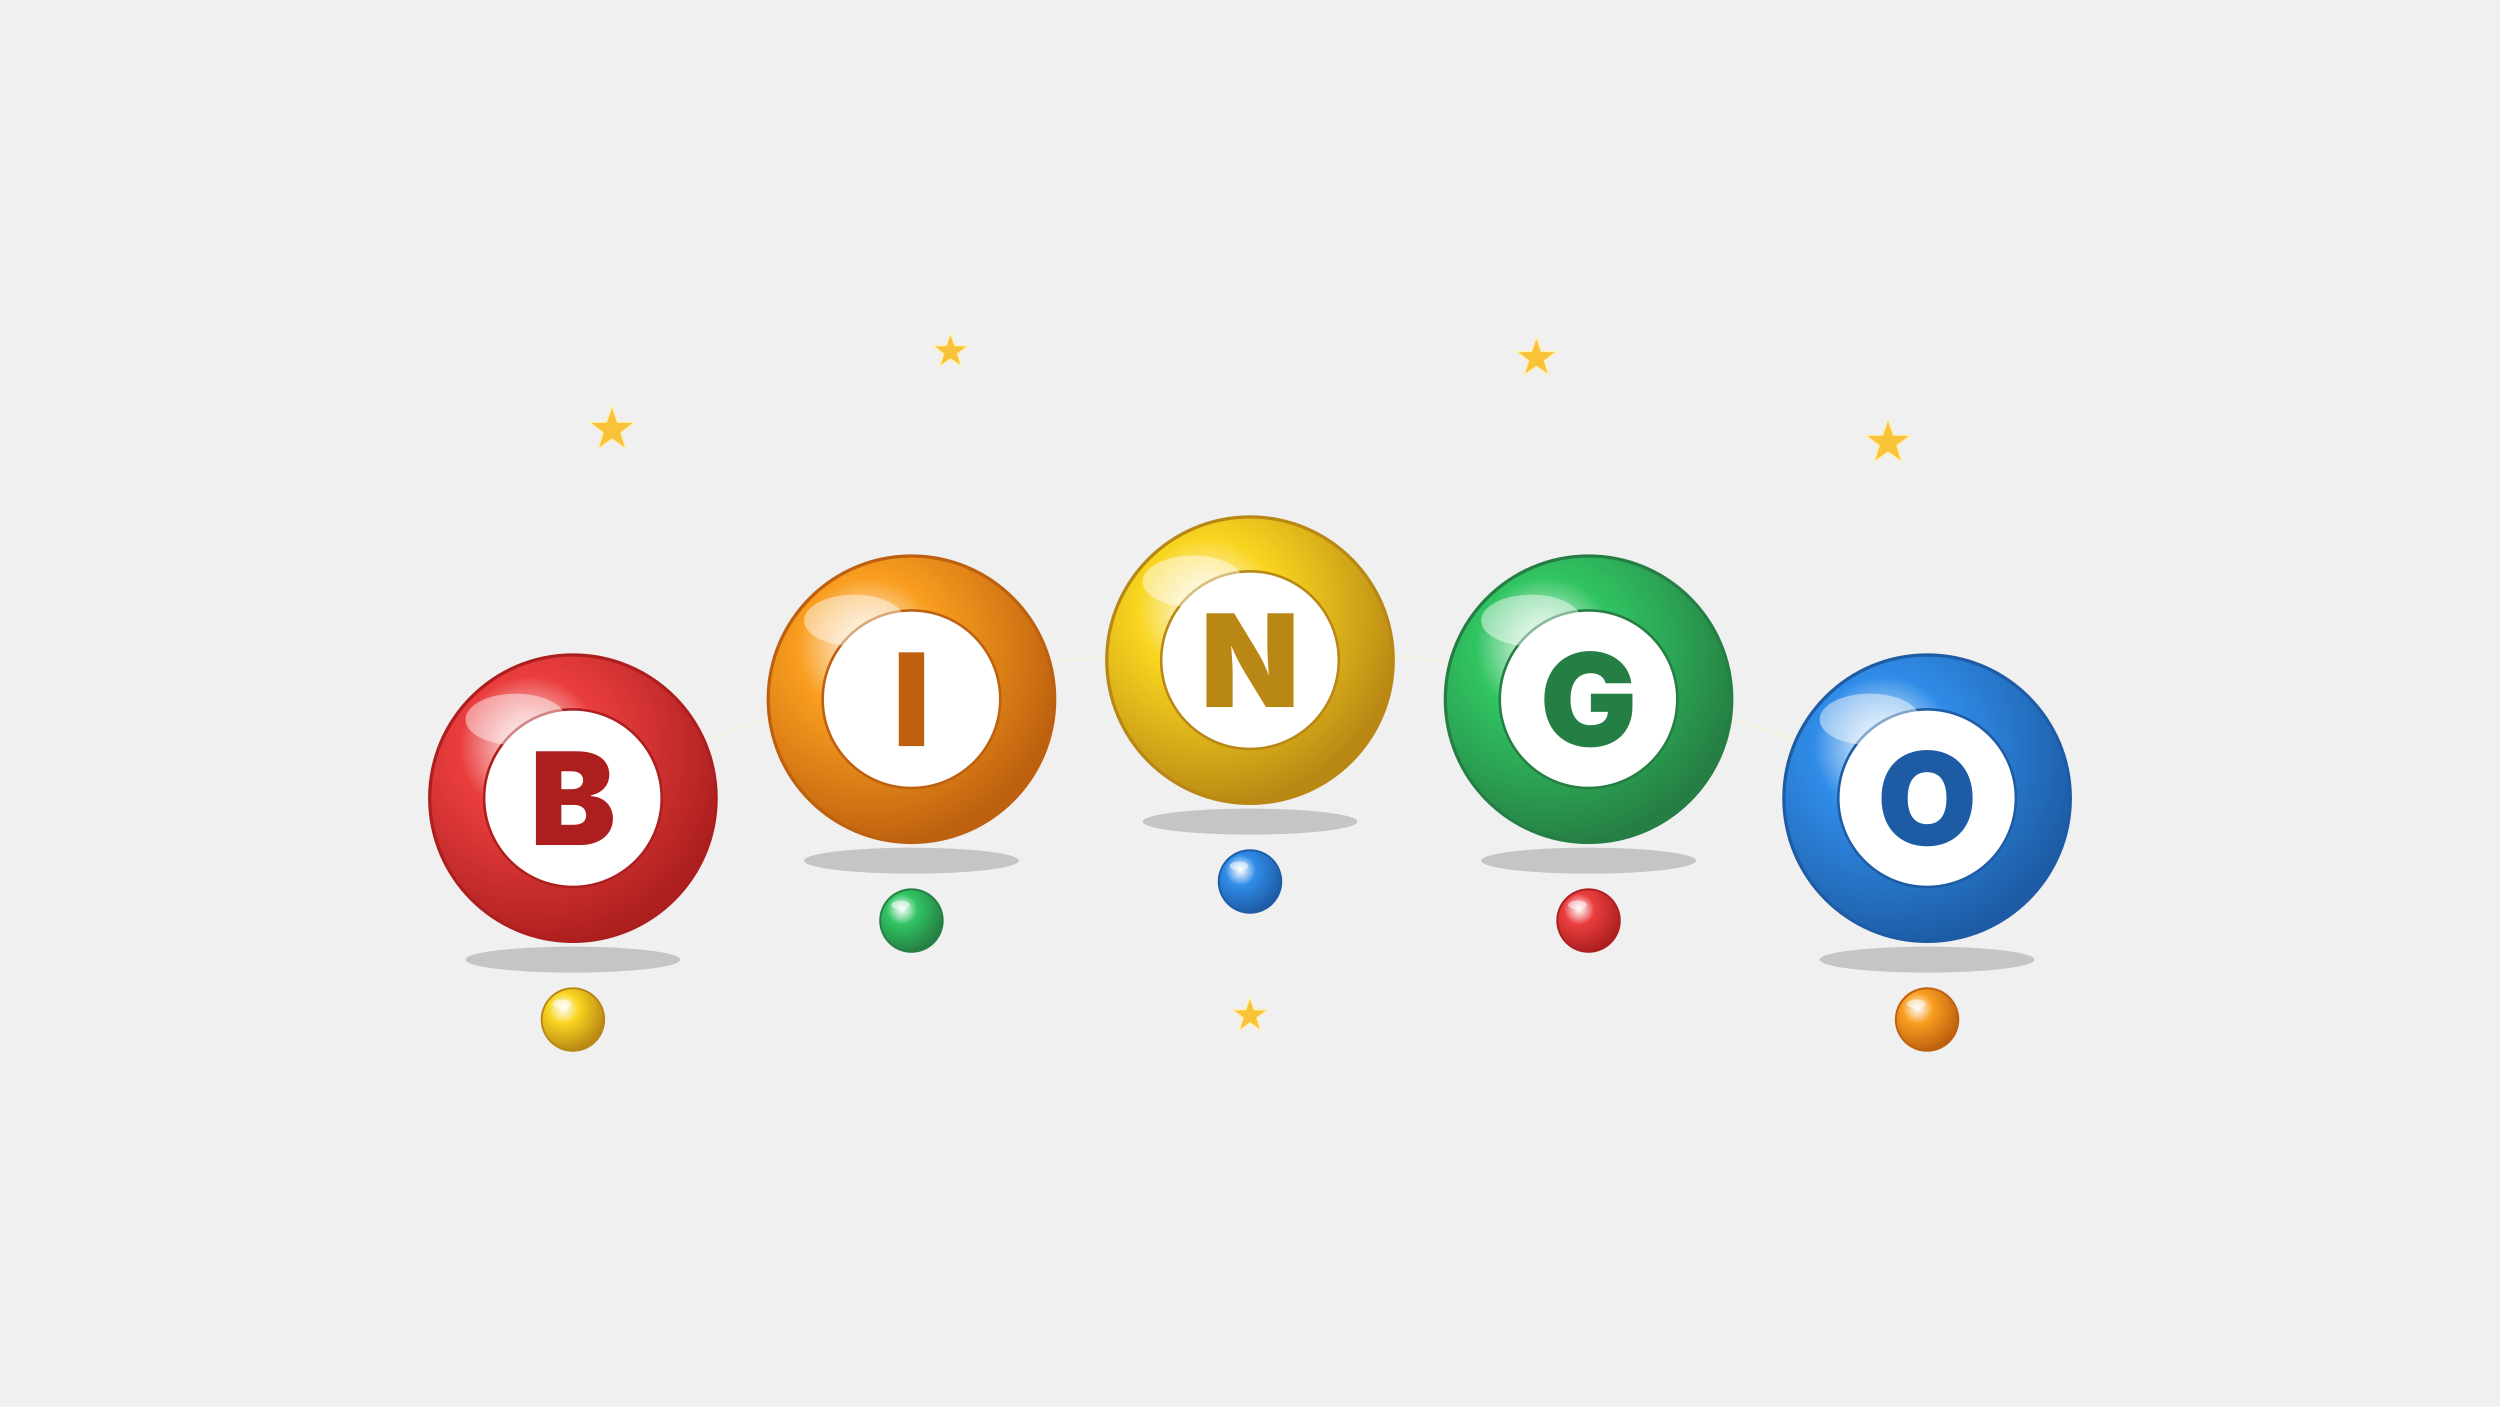
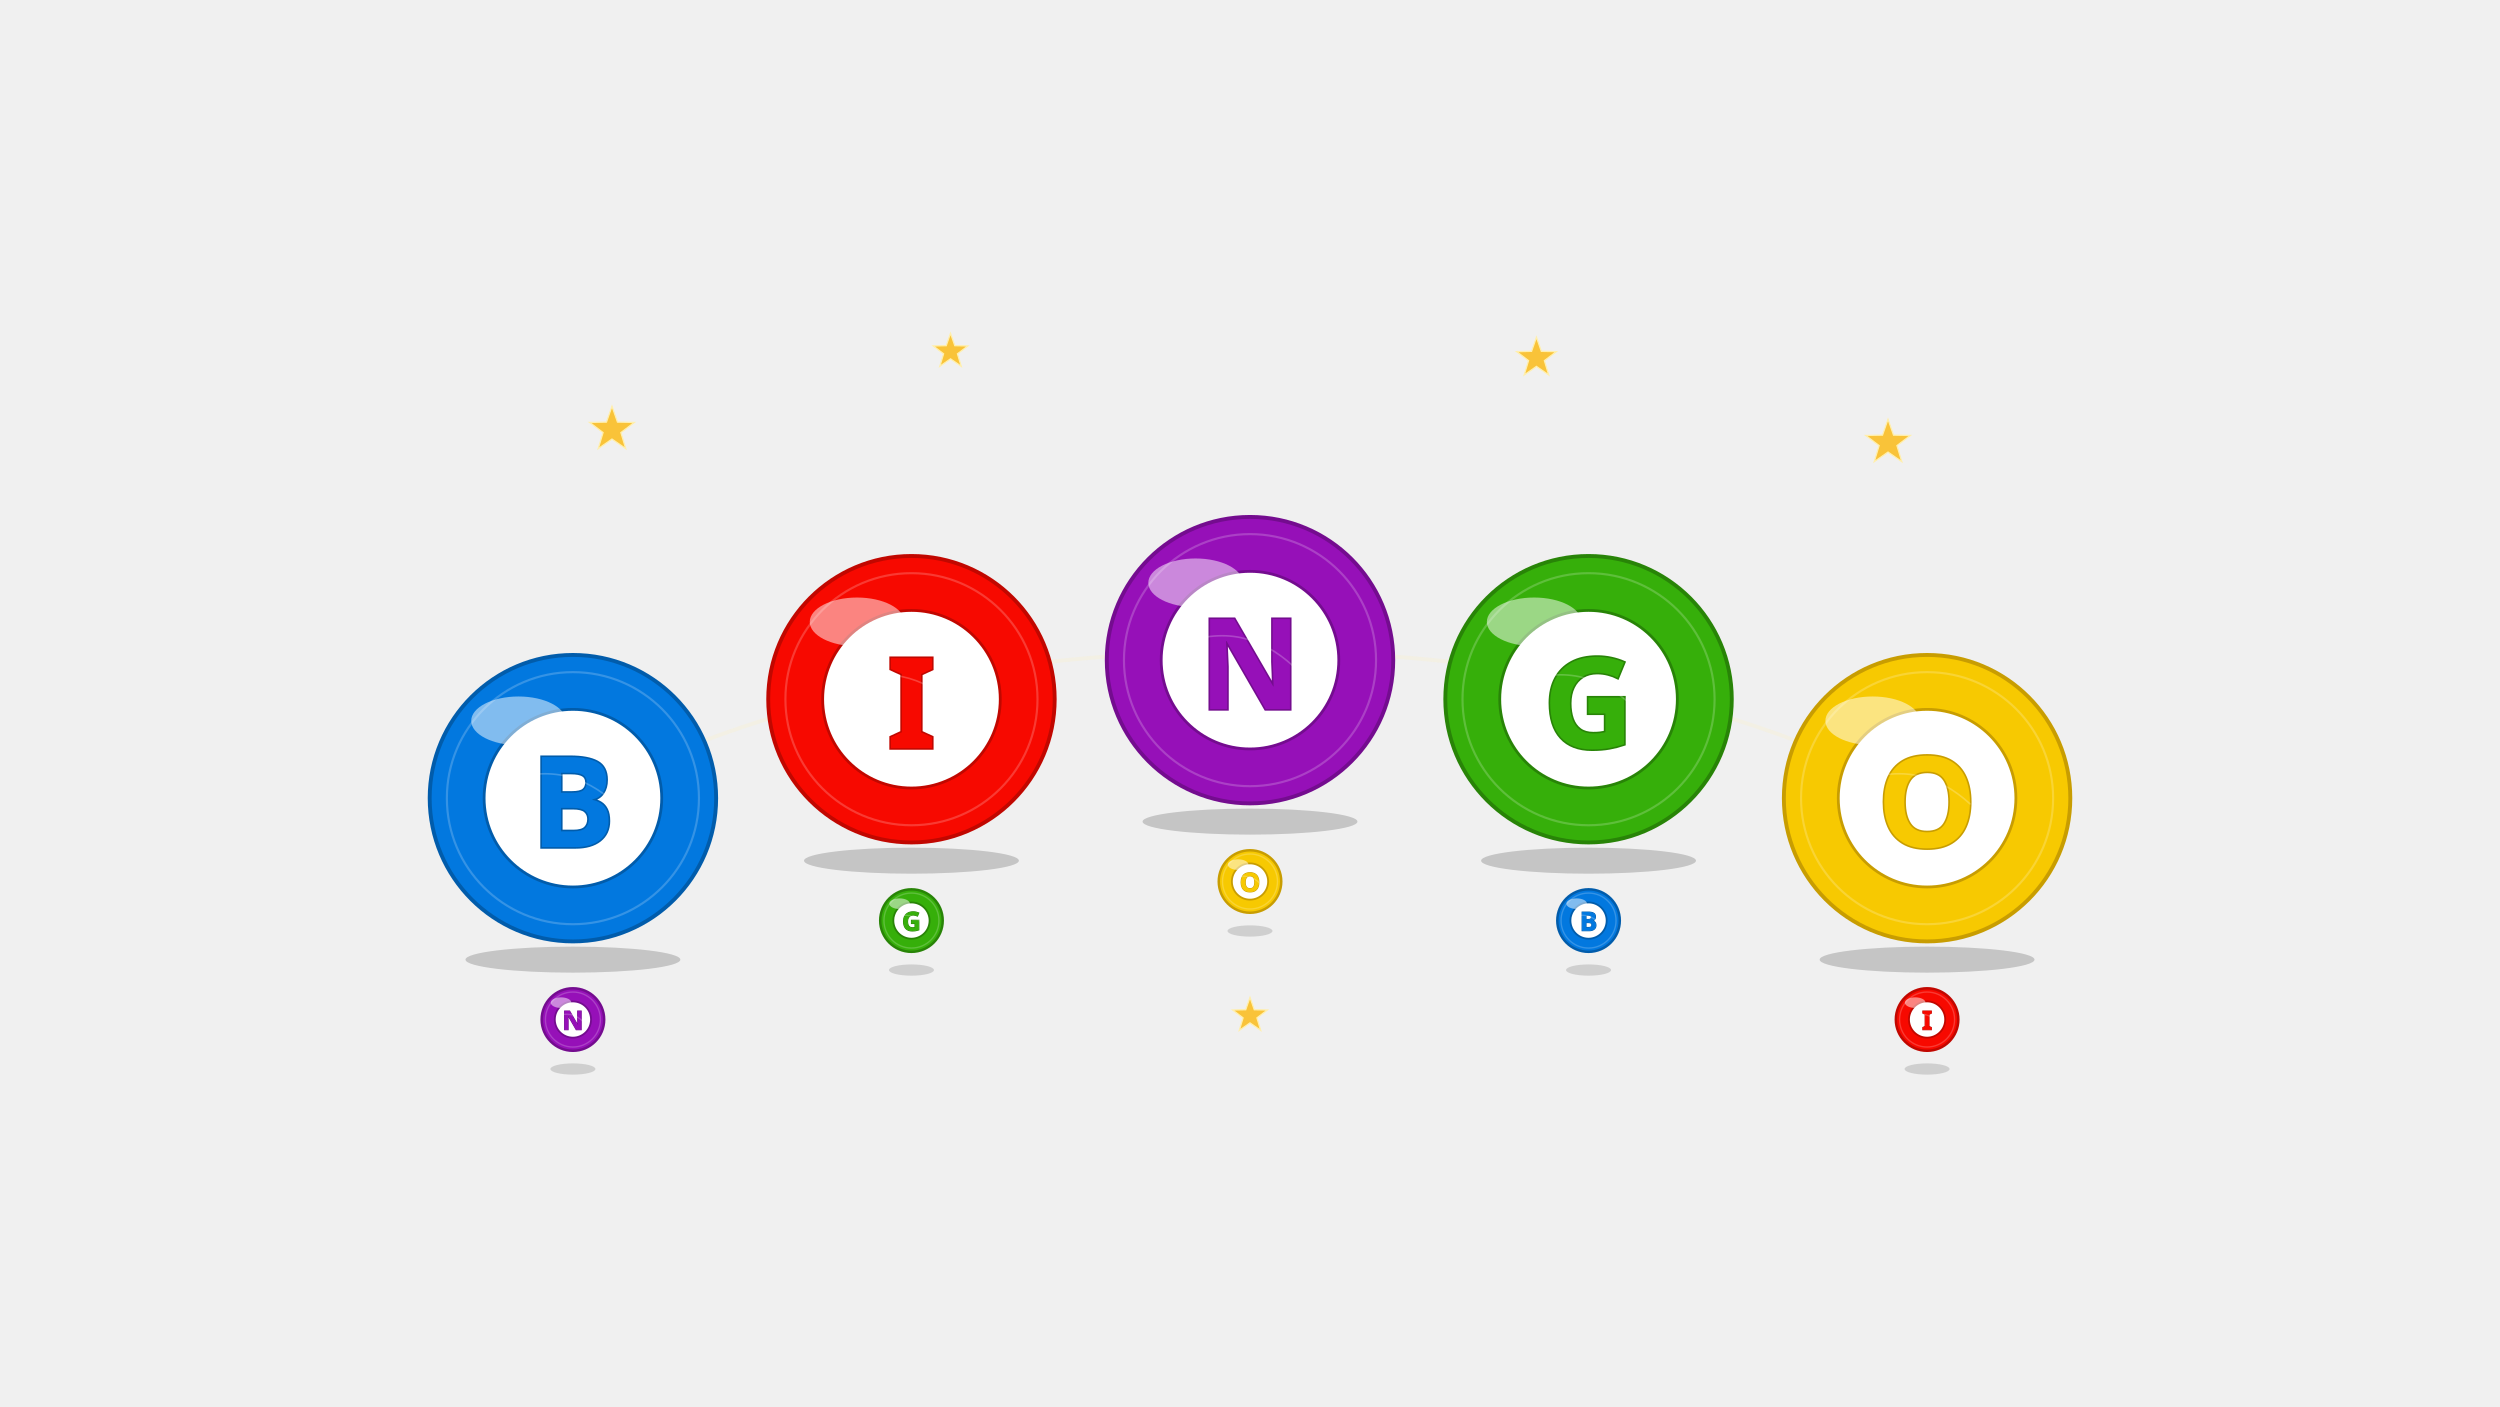
<svg xmlns="http://www.w3.org/2000/svg" viewBox="0 0 1920 1080" preserveAspectRatio="xMidYMid meet" width="1920" height="1080">
  <style>@keyframes wink-burst {
  0% { transform: scale(0); opacity: 0; }
  20% { opacity: 1; }
  60% { transform: scale(1); opacity: 1; }
  100% { transform: scale(1.15); opacity: 0; }
}
@keyframes wink-fade-loop {
  0%, 100% { opacity: 0; }
  10%, 70% { opacity: 1; }
}
@keyframes wink-spark-fall {
  0% { transform: translateY(-40px); opacity: 0; }
  20% { opacity: 1; }
  100% { transform: translateY(220px); opacity: 0; }
}
@keyframes wink-comet {
  0% { transform: translate(0,0) scale(0.6); opacity: 0; }
  30% { opacity: 1; }
  70% { transform: translate(var(--tx,0), var(--ty,-200px)) scale(1); opacity: 1; }
  100% { transform: translate(var(--tx,0), var(--ty,-200px)) scale(1.2); opacity: 0; }
}
@keyframes wink-ring-expand {
  0% { transform: scale(0.1); opacity: 0; stroke-width: 8; }
  20% { opacity: 1; }
  100% { transform: scale(1); opacity: 0; stroke-width: 1; }
}
@keyframes wink-twinkle {
  0%, 100% { transform: scale(0); opacity: 0; }
  50% { transform: scale(1); opacity: 1; }
}
@keyframes wink-pop {
  0% { transform: scale(0) rotate(-20deg); opacity: 0; }
  60% { transform: scale(1.15) rotate(5deg); opacity: 1; }
  80% { transform: scale(1) rotate(0); opacity: 1; }
  100% { transform: scale(1) rotate(0); opacity: 0; }
}
@keyframes wink-swirl {
  0% { transform: rotate(0deg) translateX(180px) scale(0); opacity: 0; }
  20% { opacity: 1; }
  100% { transform: rotate(360deg) translateX(40px) scale(1); opacity: 0; }
}
@keyframes wink-shower {
  0% { transform: translateY(-60px) rotate(0); opacity: 0; }
  15% { opacity: 1; }
  100% { transform: translateY(260px) rotate(180deg); opacity: 0; }
}
@keyframes wink-trail {
  0% { offset-distance: 0%; opacity: 0; transform: scale(0.4); }
  10% { opacity: 1; transform: scale(1); }
  90% { opacity: 1; }
  100% { offset-distance: 100%; opacity: 0; transform: scale(0.6); }
}
@keyframes wink-bounce-in {
  0% { transform: translateY(-300px) scale(0.6); opacity: 0; }
  50% { transform: translateY(20px) scale(1.05); opacity: 1; }
  70% { transform: translateY(-10px) scale(0.98); }
  100% { transform: translateY(0) scale(1); opacity: 1; }
}
@keyframes wink-bounce-loop {
  0%, 100% { transform: translateY(0); }
  50% { transform: translateY(-12px); }
}
@keyframes wink-pop-up {
  0% { transform: translateY(300px); opacity: 0; }
  60% { transform: translateY(-15px); opacity: 1; }
  100% { transform: translateY(0); opacity: 1; }
}
@keyframes wink-orbit {
  from { transform: rotate(0deg) translateX(var(--orbit-r,160px)) rotate(0deg); }
  to { transform: rotate(360deg) translateX(var(--orbit-r,160px)) rotate(-360deg); }
}
@keyframes wink-scatter {
  0%, 100% { transform: translate(var(--sx,0), var(--sy,0)) scale(0.9); opacity: 0.6; }
  50% { transform: translate(calc(var(--sx,0) * 1.2), calc(var(--sy,0) * 1.2)) scale(1.05); opacity: 1; }
}
@keyframes wink-sparkle {
  0%, 100% { opacity: 0; transform: scale(0.5); }
  50% { opacity: 1; transform: scale(1.2); }
}
@keyframes wink-glow-pulse {
  0%, 100% { opacity: 0.4; transform: scale(0.95); }
  50% { opacity: 1; transform: scale(1.05); }
}
@keyframes wink-confetti-launch {
  0% { transform: translate(0,0) rotate(var(--r0,0deg)) scale(0.28); opacity: 0; }
  14% { opacity: 1; }
  72% { transform: translate(var(--tx,0px), var(--ty,0px)) rotate(var(--r1,180deg)) scale(1); opacity: 1; }
  100% { transform: translate(var(--tx,0px), var(--ty,0px)) rotate(var(--r2,320deg)) scale(0.82); opacity: 0; }
}
@keyframes wink-confetti-fall {
  0% { transform: translate(0,-90px) rotate(var(--r0,0deg)) scale(0.7); opacity: 0; }
  14% { opacity: 1; }
  82% { opacity: 1; }
  100% { transform: translate(var(--tx,0px), var(--ty,720px)) rotate(var(--r1,260deg)) scale(1); opacity: 0; }
}
@keyframes wink-confetti-shimmer {
  0%, 100% { transform: rotate(var(--r0,0deg)) scale(0.92); }
  50% { transform: rotate(var(--r1,180deg)) scale(1.08); }
}
@keyframes wink-confetti-wave {
  0% { transform: translate(var(--sx,-180px), var(--sy,0px)) rotate(var(--r0,0deg)) scale(0.5); opacity: 0; }
  18% { opacity: 1; }
  58% { transform: translate(0,0) rotate(var(--r1,180deg)) scale(1); opacity: 1; }
  100% { transform: translate(var(--tx,180px), var(--ty,0px)) rotate(var(--r2,360deg)) scale(0.78); opacity: 0; }
}
@keyframes wink-bingo-arrive {
  0% { transform: translate(var(--from-x,0), var(--from-y,0)) scale(0.34); opacity: 0; }
  18% { opacity: 1; }
  38% { transform: translate(var(--overshoot-x,0), var(--overshoot-y,0)) scale(1.09); opacity: 1; }
  46%, 100% { transform: translate(0,0) scale(1); opacity: 1; }
}
@keyframes wink-bingo-countdown {
  0%, 100% { opacity: 0; transform: scale(0.36); }
  5% { opacity: 1; transform: scale(0.92); }
  10% { opacity: 1; transform: scale(1.06); }
  16% { opacity: 0; transform: scale(1.22); }
}
@keyframes wink-bingo-spiral-letter {
  0% { transform: rotate(var(--spin-start,-220deg)) translateX(var(--orbit-r,320px)) scale(0.3); opacity: 0; }
  22% { opacity: 1; }
  42% { transform: rotate(var(--spin-mid,24deg)) translateX(18px) scale(1.1); opacity: 1; }
  52%, 100% { transform: rotate(0deg) translateX(0) scale(1); opacity: 1; }
}
@keyframes wink-bingo-final-bounce {
  0%, 54%, 100% { transform: translateY(0) scale(1); }
  64% { transform: translateY(-22px) scale(1.06); }
  76% { transform: translateY(0) scale(0.98); }
  88% { transform: translateY(-10px) scale(1.02); }
}
@keyframes wink-bingo-impact {
  0%, 56%, 100% { opacity: 0; transform: scale(0.52); }
  66% { opacity: 0.95; transform: scale(1.04); }
  78% { opacity: 0.38; transform: scale(1.34); }
}</style>
  <path d="M 390 650 C 650 450, 1270 450, 1530 650" fill="none" stroke="hsl(48 100% 84%)" stroke-width="3" stroke-linecap="round" opacity="0.18" />
  <g style="transform-origin:470px 330px;animation:wink-sparkle 2.6s ease-in-out infinite;animation-delay:0.12s">
    <path d="M470,312 L474.232,324.175 L487.119,324.438 L476.848,332.225 L480.58,344.562 L470,337.2 L459.42,344.562 L463.152,332.225 L452.881,324.438 L465.768,324.175 Z" fill="hsl(43 94% 60%)" stroke="hsl(48 100% 84%)" stroke-width="1" />
  </g>
  <g style="transform-origin:730px 270px;animation:wink-sparkle 2.6s ease-in-out infinite;animation-delay:0.36s">
    <path d="M730,256 L733.292,265.47 L743.315,265.674 L735.326,271.73 L738.229,281.326 L730,275.6 L721.771,281.326 L724.674,271.73 L716.685,265.674 L726.708,265.47 Z" fill="hsl(43 94% 60%)" stroke="hsl(48 100% 84%)" stroke-width="1" />
  </g>
  <g style="transform-origin:1180px 275px;animation:wink-sparkle 2.6s ease-in-out infinite;animation-delay:0.58s">
    <path d="M1180,259 L1183.762,269.822 L1195.217,270.056 L1186.087,276.978 L1189.405,287.944 L1180,281.4 L1170.595,287.944 L1173.913,276.978 L1164.783,270.056 L1176.238,269.822 Z" fill="hsl(43 94% 60%)" stroke="hsl(48 100% 84%)" stroke-width="1" />
  </g>
  <g style="transform-origin:1450px 340px;animation:wink-sparkle 2.6s ease-in-out infinite;animation-delay:0.78s">
    <path d="M1450,322 L1454.232,334.175 L1467.119,334.438 L1456.848,342.225 L1460.58,354.562 L1450,347.2 L1439.42,354.562 L1443.152,342.225 L1432.881,334.438 L1445.768,334.175 Z" fill="hsl(43 94% 60%)" stroke="hsl(48 100% 84%)" stroke-width="1" />
  </g>
  <g style="transform-origin:960px 780px;animation:wink-sparkle 2.6s ease-in-out infinite;animation-delay:0.48s">
    <path d="M960,766 L963.292,775.47 L973.315,775.674 L965.326,781.73 L968.229,791.326 L960,785.6 L951.771,791.326 L954.674,781.73 L946.685,775.674 L956.708,775.47 Z" fill="hsl(43 94% 60%)" stroke="hsl(48 100% 84%)" stroke-width="1" />
  </g>
  <g style="transform-origin:440px 783px;animation:wink-bounce-loop 1.6s ease-in-out infinite;animation-delay:0.06s">
-     <defs>
-       <radialGradient id="sb-440-783-24-g" cx="35%" cy="32%" r="70%">
-         <stop offset="0%" stop-color="white" stop-opacity="0.9" />
-         <stop offset="35%" stop-color="hsl(50 95% 55%)" />
-         <stop offset="100%" stop-color="hsl(42 80% 40%)" />
-       </radialGradient>
-     </defs>
-     <circle cx="440" cy="783" r="24" fill="url(#sb-440-783-24-g)" stroke="hsl(42 80% 40%)" stroke-width="1.5" />
-     <ellipse cx="431.6" cy="771" rx="7.2" ry="3.36" fill="white" opacity="0.5" />
+     <ellipse cx="440" cy="821" rx="17.28" ry="4.32" fill="black" opacity="0.14" />
+     <circle cx="440" cy="783" r="24" fill="#9610b8" stroke="#740c8f" stroke-width="1.92" />
+     <circle cx="440" cy="783" r="21.12" fill="none" stroke="rgba(255,255,255,0.2)" stroke-width="1.056" />
+     <circle cx="440" cy="783" r="13.92" fill="white" stroke="#740c8f" stroke-width="1.4" />
+     <text x="440" y="783" text-anchor="middle" dominant-baseline="central" font-family="Arial Black, Trebuchet MS, system-ui, sans-serif" font-weight="900" font-size="20.16" fill="#9610b8" stroke="#740c8f" stroke-width="0.8" paint-order="stroke">N</text>
+     <ellipse cx="430.88" cy="770.04" rx="7.92" ry="4.08" fill="white" opacity="0.5" />
+     <path d="M 427.52 780.6 C 435.68 777.24, 441.92 779.16, 447.2 783.96" fill="none" stroke="rgba(255,255,255,0.22)" stroke-linecap="round" stroke-width="1" />
  </g>
  <g style="transform-origin:700px 707px;animation:wink-bounce-loop 1.6s ease-in-out infinite;animation-delay:0.18s">
-     <defs>
-       <radialGradient id="sb-700-707-24-g" cx="35%" cy="32%" r="70%">
-         <stop offset="0%" stop-color="white" stop-opacity="0.9" />
-         <stop offset="35%" stop-color="hsl(140 60% 48%)" />
-         <stop offset="100%" stop-color="hsl(140 55% 32%)" />
-       </radialGradient>
-     </defs>
-     <circle cx="700" cy="707" r="24" fill="url(#sb-700-707-24-g)" stroke="hsl(140 55% 32%)" stroke-width="1.5" />
-     <ellipse cx="691.6" cy="695" rx="7.2" ry="3.36" fill="white" opacity="0.5" />
+     <ellipse cx="700" cy="745" rx="17.28" ry="4.32" fill="black" opacity="0.14" />
+     <circle cx="700" cy="707" r="24" fill="#36af0a" stroke="#288407" stroke-width="1.92" />
+     <circle cx="700" cy="707" r="21.12" fill="none" stroke="rgba(255,255,255,0.2)" stroke-width="1.056" />
+     <circle cx="700" cy="707" r="13.92" fill="white" stroke="#288407" stroke-width="1.4" />
+     <text x="700" y="707" text-anchor="middle" dominant-baseline="central" font-family="Arial Black, Trebuchet MS, system-ui, sans-serif" font-weight="900" font-size="20.16" fill="#36af0a" stroke="#288407" stroke-width="0.8" paint-order="stroke">G</text>
+     <ellipse cx="690.88" cy="694.04" rx="7.92" ry="4.08" fill="white" opacity="0.5" />
+     <path d="M 687.52 704.6 C 695.68 701.24, 701.92 703.16, 707.2 707.96" fill="none" stroke="rgba(255,255,255,0.22)" stroke-linecap="round" stroke-width="1" />
  </g>
  <g style="transform-origin:960px 677px;animation:wink-bounce-loop 1.6s ease-in-out infinite;animation-delay:0.3s">
-     <defs>
-       <radialGradient id="sb-960-677-24-g" cx="35%" cy="32%" r="70%">
-         <stop offset="0%" stop-color="white" stop-opacity="0.9" />
-         <stop offset="35%" stop-color="hsl(210 80% 55%)" />
-         <stop offset="100%" stop-color="hsl(212 70% 38%)" />
-       </radialGradient>
-     </defs>
-     <circle cx="960" cy="677" r="24" fill="url(#sb-960-677-24-g)" stroke="hsl(212 70% 38%)" stroke-width="1.5" />
-     <ellipse cx="951.6" cy="665" rx="7.2" ry="3.36" fill="white" opacity="0.5" />
+     <ellipse cx="960" cy="715" rx="17.28" ry="4.32" fill="black" opacity="0.14" />
+     <circle cx="960" cy="677" r="24" fill="#f7c901" stroke="#c89d01" stroke-width="1.92" />
+     <circle cx="960" cy="677" r="21.12" fill="none" stroke="rgba(255,255,255,0.2)" stroke-width="1.056" />
+     <circle cx="960" cy="677" r="13.92" fill="white" stroke="#c89d01" stroke-width="1.4" />
+     <text x="960" y="677" text-anchor="middle" dominant-baseline="central" font-family="Arial Black, Trebuchet MS, system-ui, sans-serif" font-weight="900" font-size="20.16" fill="#f7c901" stroke="#c89d01" stroke-width="0.8" paint-order="stroke">O</text>
+     <ellipse cx="950.88" cy="664.04" rx="7.92" ry="4.08" fill="white" opacity="0.5" />
+     <path d="M 947.52 674.6 C 955.68 671.24, 961.92 673.16, 967.2 677.96" fill="none" stroke="rgba(255,255,255,0.22)" stroke-linecap="round" stroke-width="1" />
  </g>
  <g style="transform-origin:1220px 707px;animation:wink-bounce-loop 1.6s ease-in-out infinite;animation-delay:0.42s">
-     <defs>
-       <radialGradient id="sb-1220-707-24-g" cx="35%" cy="32%" r="70%">
-         <stop offset="0%" stop-color="white" stop-opacity="0.9" />
-         <stop offset="35%" stop-color="hsl(0 80% 58%)" />
-         <stop offset="100%" stop-color="hsl(0 70% 40%)" />
-       </radialGradient>
-     </defs>
-     <circle cx="1220" cy="707" r="24" fill="url(#sb-1220-707-24-g)" stroke="hsl(0 70% 40%)" stroke-width="1.5" />
-     <ellipse cx="1211.6" cy="695" rx="7.2" ry="3.36" fill="white" opacity="0.5" />
+     <ellipse cx="1220" cy="745" rx="17.28" ry="4.32" fill="black" opacity="0.14" />
+     <circle cx="1220" cy="707" r="24" fill="#0278df" stroke="#015cab" stroke-width="1.92" />
+     <circle cx="1220" cy="707" r="21.12" fill="none" stroke="rgba(255,255,255,0.2)" stroke-width="1.056" />
+     <circle cx="1220" cy="707" r="13.92" fill="white" stroke="#015cab" stroke-width="1.4" />
+     <text x="1220" y="707" text-anchor="middle" dominant-baseline="central" font-family="Arial Black, Trebuchet MS, system-ui, sans-serif" font-weight="900" font-size="20.16" fill="#0278df" stroke="#015cab" stroke-width="0.8" paint-order="stroke">B</text>
+     <ellipse cx="1210.88" cy="694.04" rx="7.92" ry="4.08" fill="white" opacity="0.5" />
+     <path d="M 1207.52 704.6 C 1215.68 701.24, 1221.92 703.16, 1227.2 707.96" fill="none" stroke="rgba(255,255,255,0.22)" stroke-linecap="round" stroke-width="1" />
  </g>
  <g style="transform-origin:1480px 783px;animation:wink-bounce-loop 1.6s ease-in-out infinite;animation-delay:0.54s">
-     <defs>
-       <radialGradient id="sb-1480-783-24-g" cx="35%" cy="32%" r="70%">
-         <stop offset="0%" stop-color="white" stop-opacity="0.9" />
-         <stop offset="35%" stop-color="hsl(35 95% 55%)" />
-         <stop offset="100%" stop-color="hsl(28 85% 40%)" />
-       </radialGradient>
-     </defs>
-     <circle cx="1480" cy="783" r="24" fill="url(#sb-1480-783-24-g)" stroke="hsl(28 85% 40%)" stroke-width="1.5" />
-     <ellipse cx="1471.6" cy="771" rx="7.2" ry="3.36" fill="white" opacity="0.5" />
+     <ellipse cx="1480" cy="821" rx="17.28" ry="4.32" fill="black" opacity="0.14" />
+     <circle cx="1480" cy="783" r="24" fill="#f70900" stroke="#c10700" stroke-width="1.92" />
+     <circle cx="1480" cy="783" r="21.12" fill="none" stroke="rgba(255,255,255,0.2)" stroke-width="1.056" />
+     <circle cx="1480" cy="783" r="13.92" fill="white" stroke="#c10700" stroke-width="1.4" />
+     <text x="1480" y="783" text-anchor="middle" dominant-baseline="central" font-family="Arial Black, Trebuchet MS, system-ui, sans-serif" font-weight="900" font-size="20.16" fill="#f70900" stroke="#c10700" stroke-width="0.8" paint-order="stroke">I</text>
+     <ellipse cx="1470.88" cy="770.04" rx="7.92" ry="4.08" fill="white" opacity="0.5" />
+     <path d="M 1467.52 780.6 C 1475.68 777.24, 1481.92 779.16, 1487.2 783.96" fill="none" stroke="rgba(255,255,255,0.22)" stroke-linecap="round" stroke-width="1" />
  </g>
  <g style="transform-origin:440px 613px;animation:wink-bounce-loop 1.6s ease-in-out infinite;animation-delay:0s">
-     <defs>
-       <radialGradient id="bb-0-grad" cx="35%" cy="32%" r="70%">
-         <stop offset="0%" stop-color="white" stop-opacity="0.9" />
-         <stop offset="35%" stop-color="hsl(0 80% 58%)" />
-         <stop offset="100%" stop-color="hsl(0 70% 40%)" />
-       </radialGradient>
-     </defs>
    <ellipse cx="440" cy="737" rx="82.5" ry="10" fill="black" opacity="0.18" />
-     <circle cx="440" cy="613" r="110" fill="url(#bb-0-grad)" stroke="hsl(0 70% 40%)" stroke-width="2.5" />
-     <circle cx="440" cy="613" r="68.2" fill="white" stroke="hsl(0 70% 40%)" stroke-width="2" />
-     <text x="440" y="613" text-anchor="middle" dominant-baseline="central" font-family="Inter, system-ui, sans-serif" font-weight="900" font-size="99" fill="hsl(0 70% 40%)">B</text>
-     <ellipse cx="396" cy="552.5" rx="38.5" ry="19.8" fill="white" opacity="0.45" />
+     <circle cx="440" cy="613" r="110" fill="#0278df" stroke="#015cab" stroke-width="3" />
+     <circle cx="440" cy="613" r="96.8" fill="none" stroke="rgba(255,255,255,0.2)" stroke-width="1.65" />
+     <circle cx="440" cy="613" r="68.2" fill="white" stroke="#015cab" stroke-width="2.16" />
+     <text x="440" y="613" text-anchor="middle" dominant-baseline="central" font-family="Arial Black, Trebuchet MS, system-ui, sans-serif" font-weight="900" font-size="96.8" fill="#0278df" stroke="#015cab" stroke-width="2.517" paint-order="stroke">B</text>
+     <ellipse cx="398.2" cy="553.6" rx="36.3" ry="18.7" fill="white" opacity="0.5" />
+     <path d="M 382.8 602 C 420.2 586.6, 448.8 595.4, 473 617.4" fill="none" stroke="rgba(255,255,255,0.22)" stroke-linecap="round" stroke-width="1.26" />
  </g>
  <g style="transform-origin:700px 537px;animation:wink-bounce-loop 1.6s ease-in-out infinite;animation-delay:0.12s">
-     <defs>
-       <radialGradient id="bb-1-grad" cx="35%" cy="32%" r="70%">
-         <stop offset="0%" stop-color="white" stop-opacity="0.9" />
-         <stop offset="35%" stop-color="hsl(35 95% 55%)" />
-         <stop offset="100%" stop-color="hsl(28 85% 40%)" />
-       </radialGradient>
-     </defs>
    <ellipse cx="700" cy="661" rx="82.5" ry="10" fill="black" opacity="0.18" />
-     <circle cx="700" cy="537" r="110" fill="url(#bb-1-grad)" stroke="hsl(28 85% 40%)" stroke-width="2.5" />
-     <circle cx="700" cy="537" r="68.2" fill="white" stroke="hsl(28 85% 40%)" stroke-width="2" />
-     <text x="700" y="537" text-anchor="middle" dominant-baseline="central" font-family="Inter, system-ui, sans-serif" font-weight="900" font-size="99" fill="hsl(28 85% 40%)">I</text>
-     <ellipse cx="656" cy="476.5" rx="38.5" ry="19.8" fill="white" opacity="0.45" />
+     <circle cx="700" cy="537" r="110" fill="#f70900" stroke="#c10700" stroke-width="3" />
+     <circle cx="700" cy="537" r="96.8" fill="none" stroke="rgba(255,255,255,0.2)" stroke-width="1.65" />
+     <circle cx="700" cy="537" r="68.2" fill="white" stroke="#c10700" stroke-width="2.16" />
+     <text x="700" y="537" text-anchor="middle" dominant-baseline="central" font-family="Arial Black, Trebuchet MS, system-ui, sans-serif" font-weight="900" font-size="96.8" fill="#f70900" stroke="#c10700" stroke-width="2.517" paint-order="stroke">I</text>
+     <ellipse cx="658.2" cy="477.6" rx="36.3" ry="18.7" fill="white" opacity="0.5" />
+     <path d="M 642.8 526 C 680.2 510.6, 708.8 519.4, 733 541.4" fill="none" stroke="rgba(255,255,255,0.22)" stroke-linecap="round" stroke-width="1.26" />
  </g>
  <g style="transform-origin:960px 507px;animation:wink-bounce-loop 1.6s ease-in-out infinite;animation-delay:0.24s">
-     <defs>
-       <radialGradient id="bb-2-grad" cx="35%" cy="32%" r="70%">
-         <stop offset="0%" stop-color="white" stop-opacity="0.9" />
-         <stop offset="35%" stop-color="hsl(50 95% 55%)" />
-         <stop offset="100%" stop-color="hsl(42 80% 40%)" />
-       </radialGradient>
-     </defs>
    <ellipse cx="960" cy="631" rx="82.5" ry="10" fill="black" opacity="0.18" />
-     <circle cx="960" cy="507" r="110" fill="url(#bb-2-grad)" stroke="hsl(42 80% 40%)" stroke-width="2.5" />
-     <circle cx="960" cy="507" r="68.2" fill="white" stroke="hsl(42 80% 40%)" stroke-width="2" />
-     <text x="960" y="507" text-anchor="middle" dominant-baseline="central" font-family="Inter, system-ui, sans-serif" font-weight="900" font-size="99" fill="hsl(42 80% 40%)">N</text>
-     <ellipse cx="916" cy="446.5" rx="38.5" ry="19.8" fill="white" opacity="0.45" />
+     <circle cx="960" cy="507" r="110" fill="#9610b8" stroke="#740c8f" stroke-width="3" />
+     <circle cx="960" cy="507" r="96.8" fill="none" stroke="rgba(255,255,255,0.2)" stroke-width="1.65" />
+     <circle cx="960" cy="507" r="68.2" fill="white" stroke="#740c8f" stroke-width="2.16" />
+     <text x="960" y="507" text-anchor="middle" dominant-baseline="central" font-family="Arial Black, Trebuchet MS, system-ui, sans-serif" font-weight="900" font-size="96.8" fill="#9610b8" stroke="#740c8f" stroke-width="2.517" paint-order="stroke">N</text>
+     <ellipse cx="918.2" cy="447.6" rx="36.3" ry="18.7" fill="white" opacity="0.5" />
+     <path d="M 902.8 496 C 940.2 480.6, 968.8 489.4, 993 511.4" fill="none" stroke="rgba(255,255,255,0.22)" stroke-linecap="round" stroke-width="1.26" />
  </g>
  <g style="transform-origin:1220px 537px;animation:wink-bounce-loop 1.6s ease-in-out infinite;animation-delay:0.36s">
-     <defs>
-       <radialGradient id="bb-3-grad" cx="35%" cy="32%" r="70%">
-         <stop offset="0%" stop-color="white" stop-opacity="0.9" />
-         <stop offset="35%" stop-color="hsl(140 60% 48%)" />
-         <stop offset="100%" stop-color="hsl(140 55% 32%)" />
-       </radialGradient>
-     </defs>
    <ellipse cx="1220" cy="661" rx="82.5" ry="10" fill="black" opacity="0.18" />
-     <circle cx="1220" cy="537" r="110" fill="url(#bb-3-grad)" stroke="hsl(140 55% 32%)" stroke-width="2.5" />
-     <circle cx="1220" cy="537" r="68.2" fill="white" stroke="hsl(140 55% 32%)" stroke-width="2" />
-     <text x="1220" y="537" text-anchor="middle" dominant-baseline="central" font-family="Inter, system-ui, sans-serif" font-weight="900" font-size="99" fill="hsl(140 55% 32%)">G</text>
-     <ellipse cx="1176" cy="476.5" rx="38.5" ry="19.8" fill="white" opacity="0.45" />
+     <circle cx="1220" cy="537" r="110" fill="#36af0a" stroke="#288407" stroke-width="3" />
+     <circle cx="1220" cy="537" r="96.8" fill="none" stroke="rgba(255,255,255,0.2)" stroke-width="1.65" />
+     <circle cx="1220" cy="537" r="68.2" fill="white" stroke="#288407" stroke-width="2.16" />
+     <text x="1220" y="537" text-anchor="middle" dominant-baseline="central" font-family="Arial Black, Trebuchet MS, system-ui, sans-serif" font-weight="900" font-size="96.8" fill="#36af0a" stroke="#288407" stroke-width="2.517" paint-order="stroke">G</text>
+     <ellipse cx="1178.2" cy="477.6" rx="36.3" ry="18.7" fill="white" opacity="0.5" />
+     <path d="M 1162.8 526 C 1200.2 510.6, 1228.8 519.4, 1253 541.4" fill="none" stroke="rgba(255,255,255,0.22)" stroke-linecap="round" stroke-width="1.26" />
  </g>
  <g style="transform-origin:1480px 613px;animation:wink-bounce-loop 1.6s ease-in-out infinite;animation-delay:0.48s">
-     <defs>
-       <radialGradient id="bb-4-grad" cx="35%" cy="32%" r="70%">
-         <stop offset="0%" stop-color="white" stop-opacity="0.9" />
-         <stop offset="35%" stop-color="hsl(210 80% 55%)" />
-         <stop offset="100%" stop-color="hsl(212 70% 38%)" />
-       </radialGradient>
-     </defs>
    <ellipse cx="1480" cy="737" rx="82.5" ry="10" fill="black" opacity="0.18" />
-     <circle cx="1480" cy="613" r="110" fill="url(#bb-4-grad)" stroke="hsl(212 70% 38%)" stroke-width="2.5" />
-     <circle cx="1480" cy="613" r="68.2" fill="white" stroke="hsl(212 70% 38%)" stroke-width="2" />
-     <text x="1480" y="613" text-anchor="middle" dominant-baseline="central" font-family="Inter, system-ui, sans-serif" font-weight="900" font-size="99" fill="hsl(212 70% 38%)">O</text>
-     <ellipse cx="1436" cy="552.5" rx="38.5" ry="19.8" fill="white" opacity="0.45" />
+     <circle cx="1480" cy="613" r="110" fill="#f7c901" stroke="#c89d01" stroke-width="3" />
+     <circle cx="1480" cy="613" r="96.8" fill="none" stroke="rgba(255,255,255,0.2)" stroke-width="1.65" />
+     <circle cx="1480" cy="613" r="68.2" fill="white" stroke="#c89d01" stroke-width="2.16" />
+     <text x="1480" y="613" text-anchor="middle" dominant-baseline="central" font-family="Arial Black, Trebuchet MS, system-ui, sans-serif" font-weight="900" font-size="96.8" fill="#f7c901" stroke="#c89d01" stroke-width="2.517" paint-order="stroke">O</text>
+     <ellipse cx="1438.2" cy="553.6" rx="36.3" ry="18.7" fill="white" opacity="0.5" />
+     <path d="M 1422.8 602 C 1460.2 586.6, 1488.8 595.4, 1513 617.4" fill="none" stroke="rgba(255,255,255,0.22)" stroke-linecap="round" stroke-width="1.26" />
  </g>
</svg>
